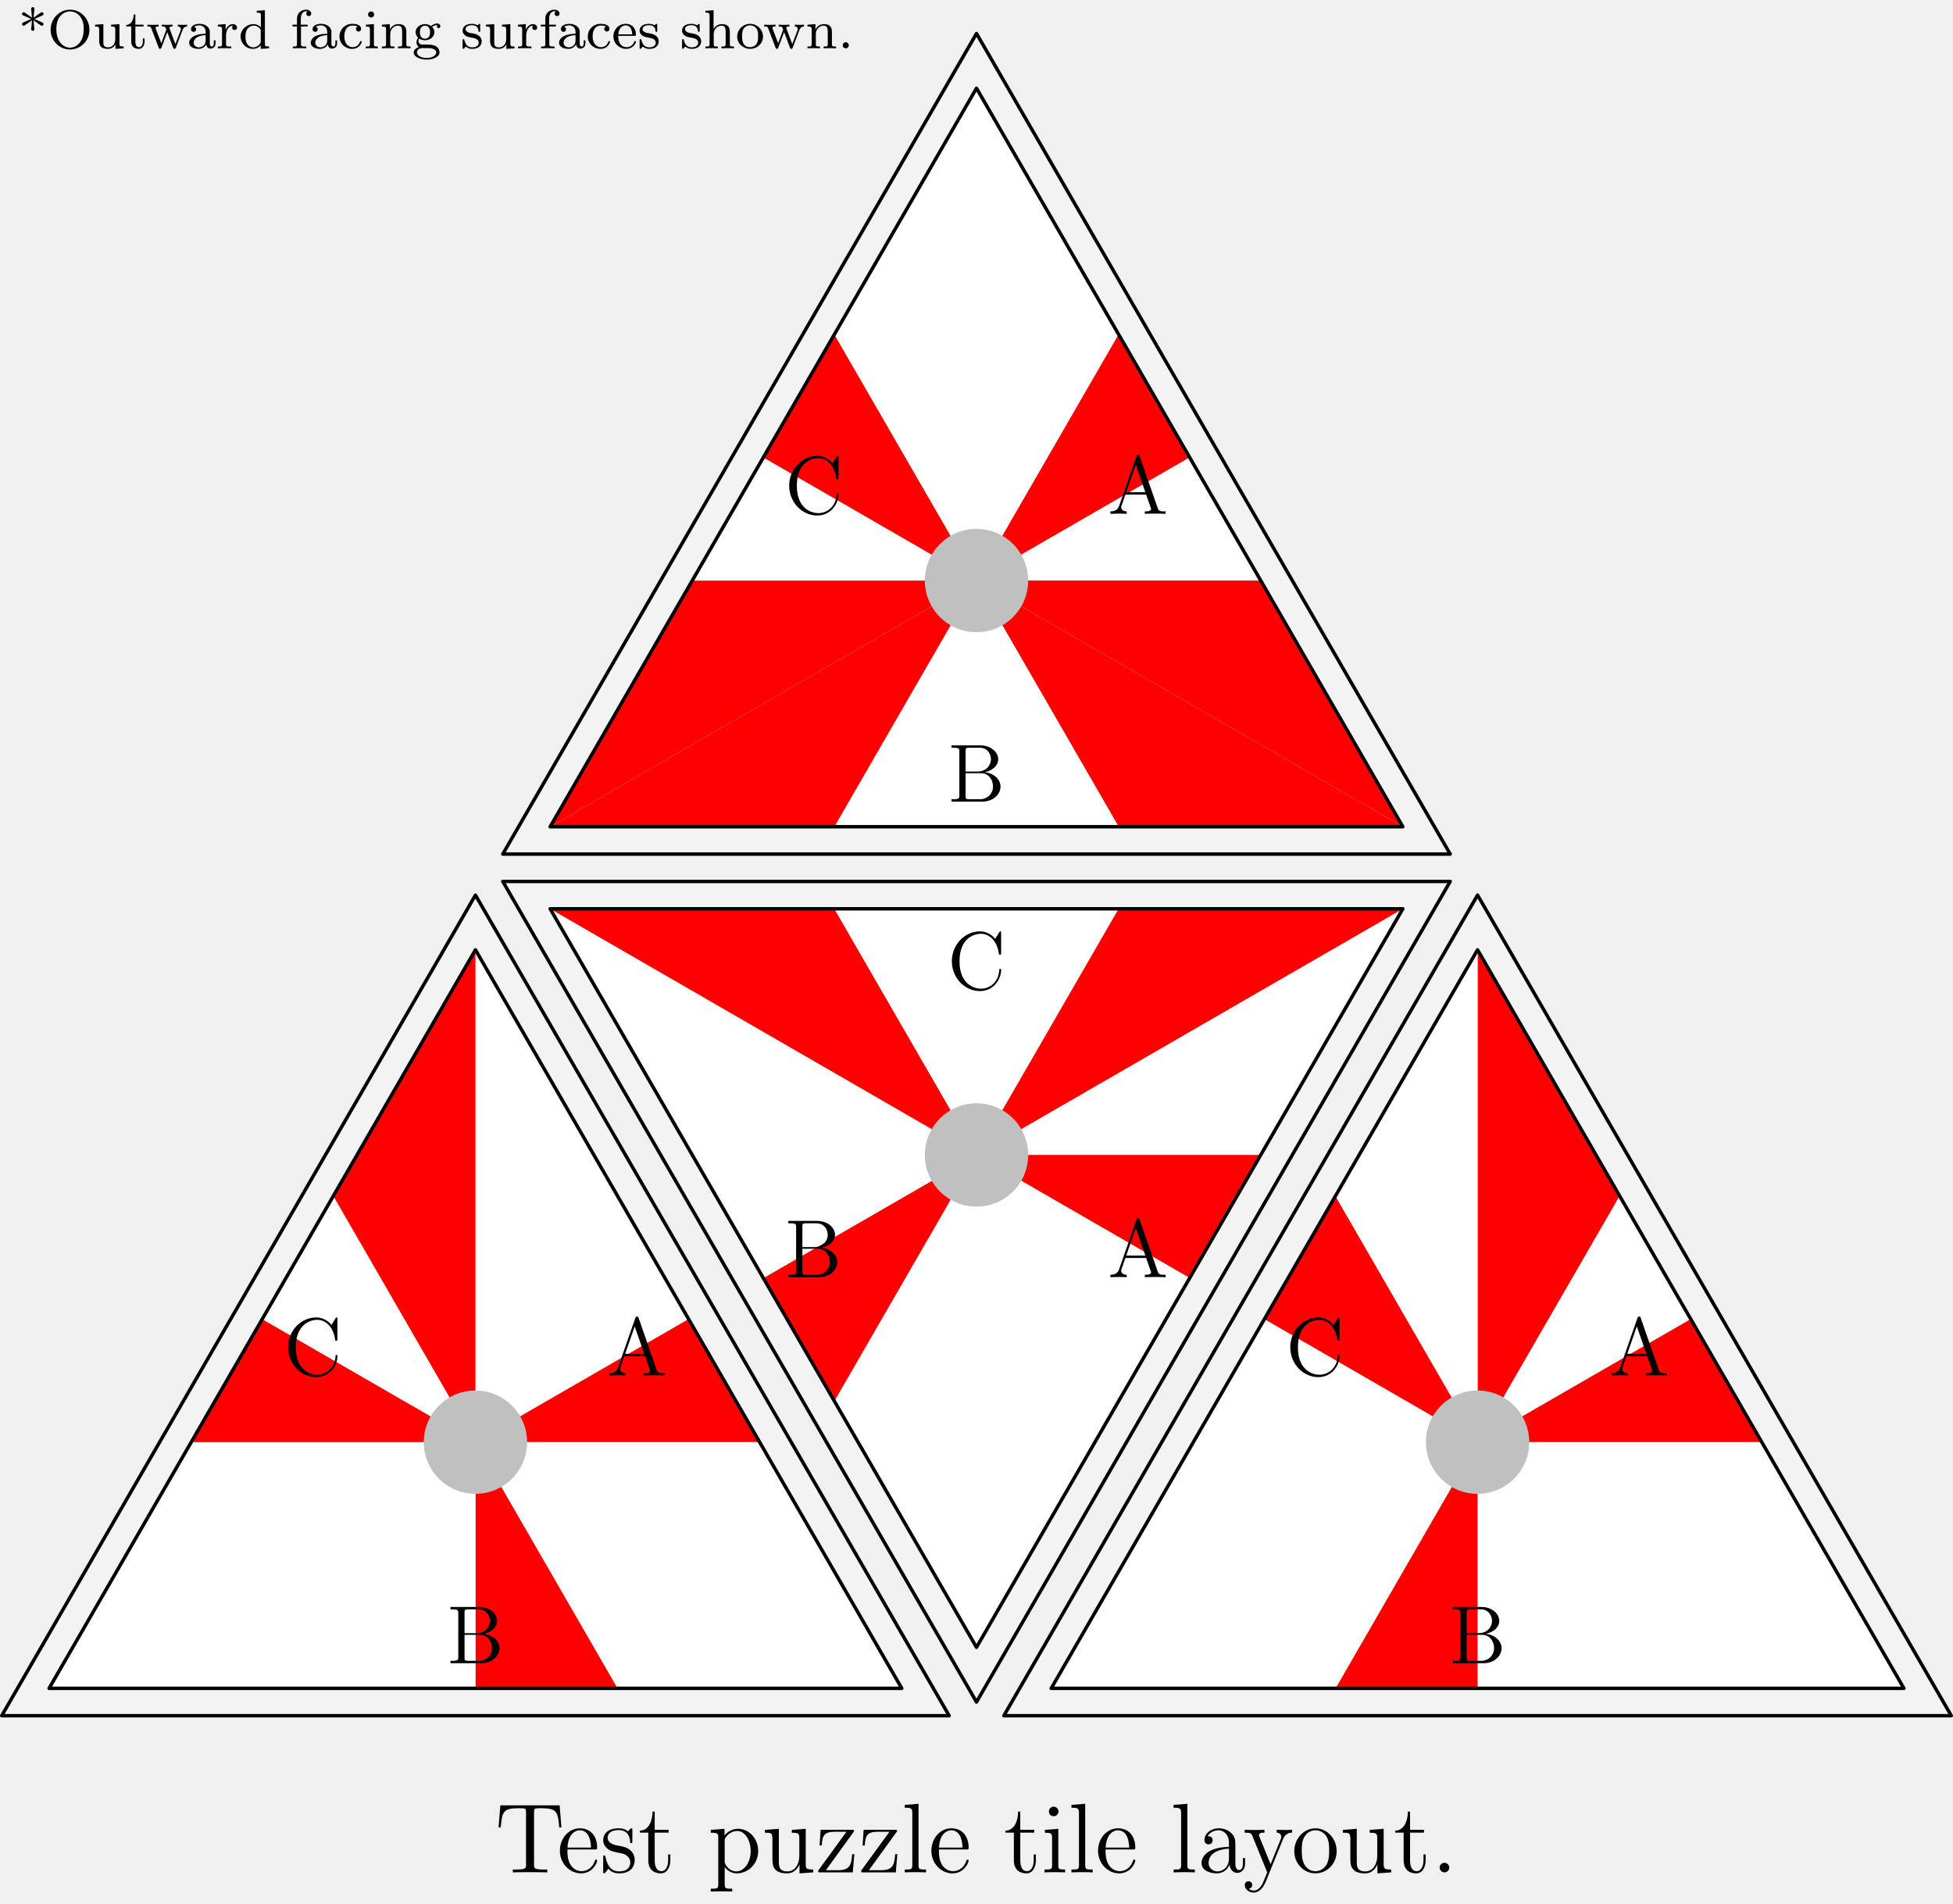
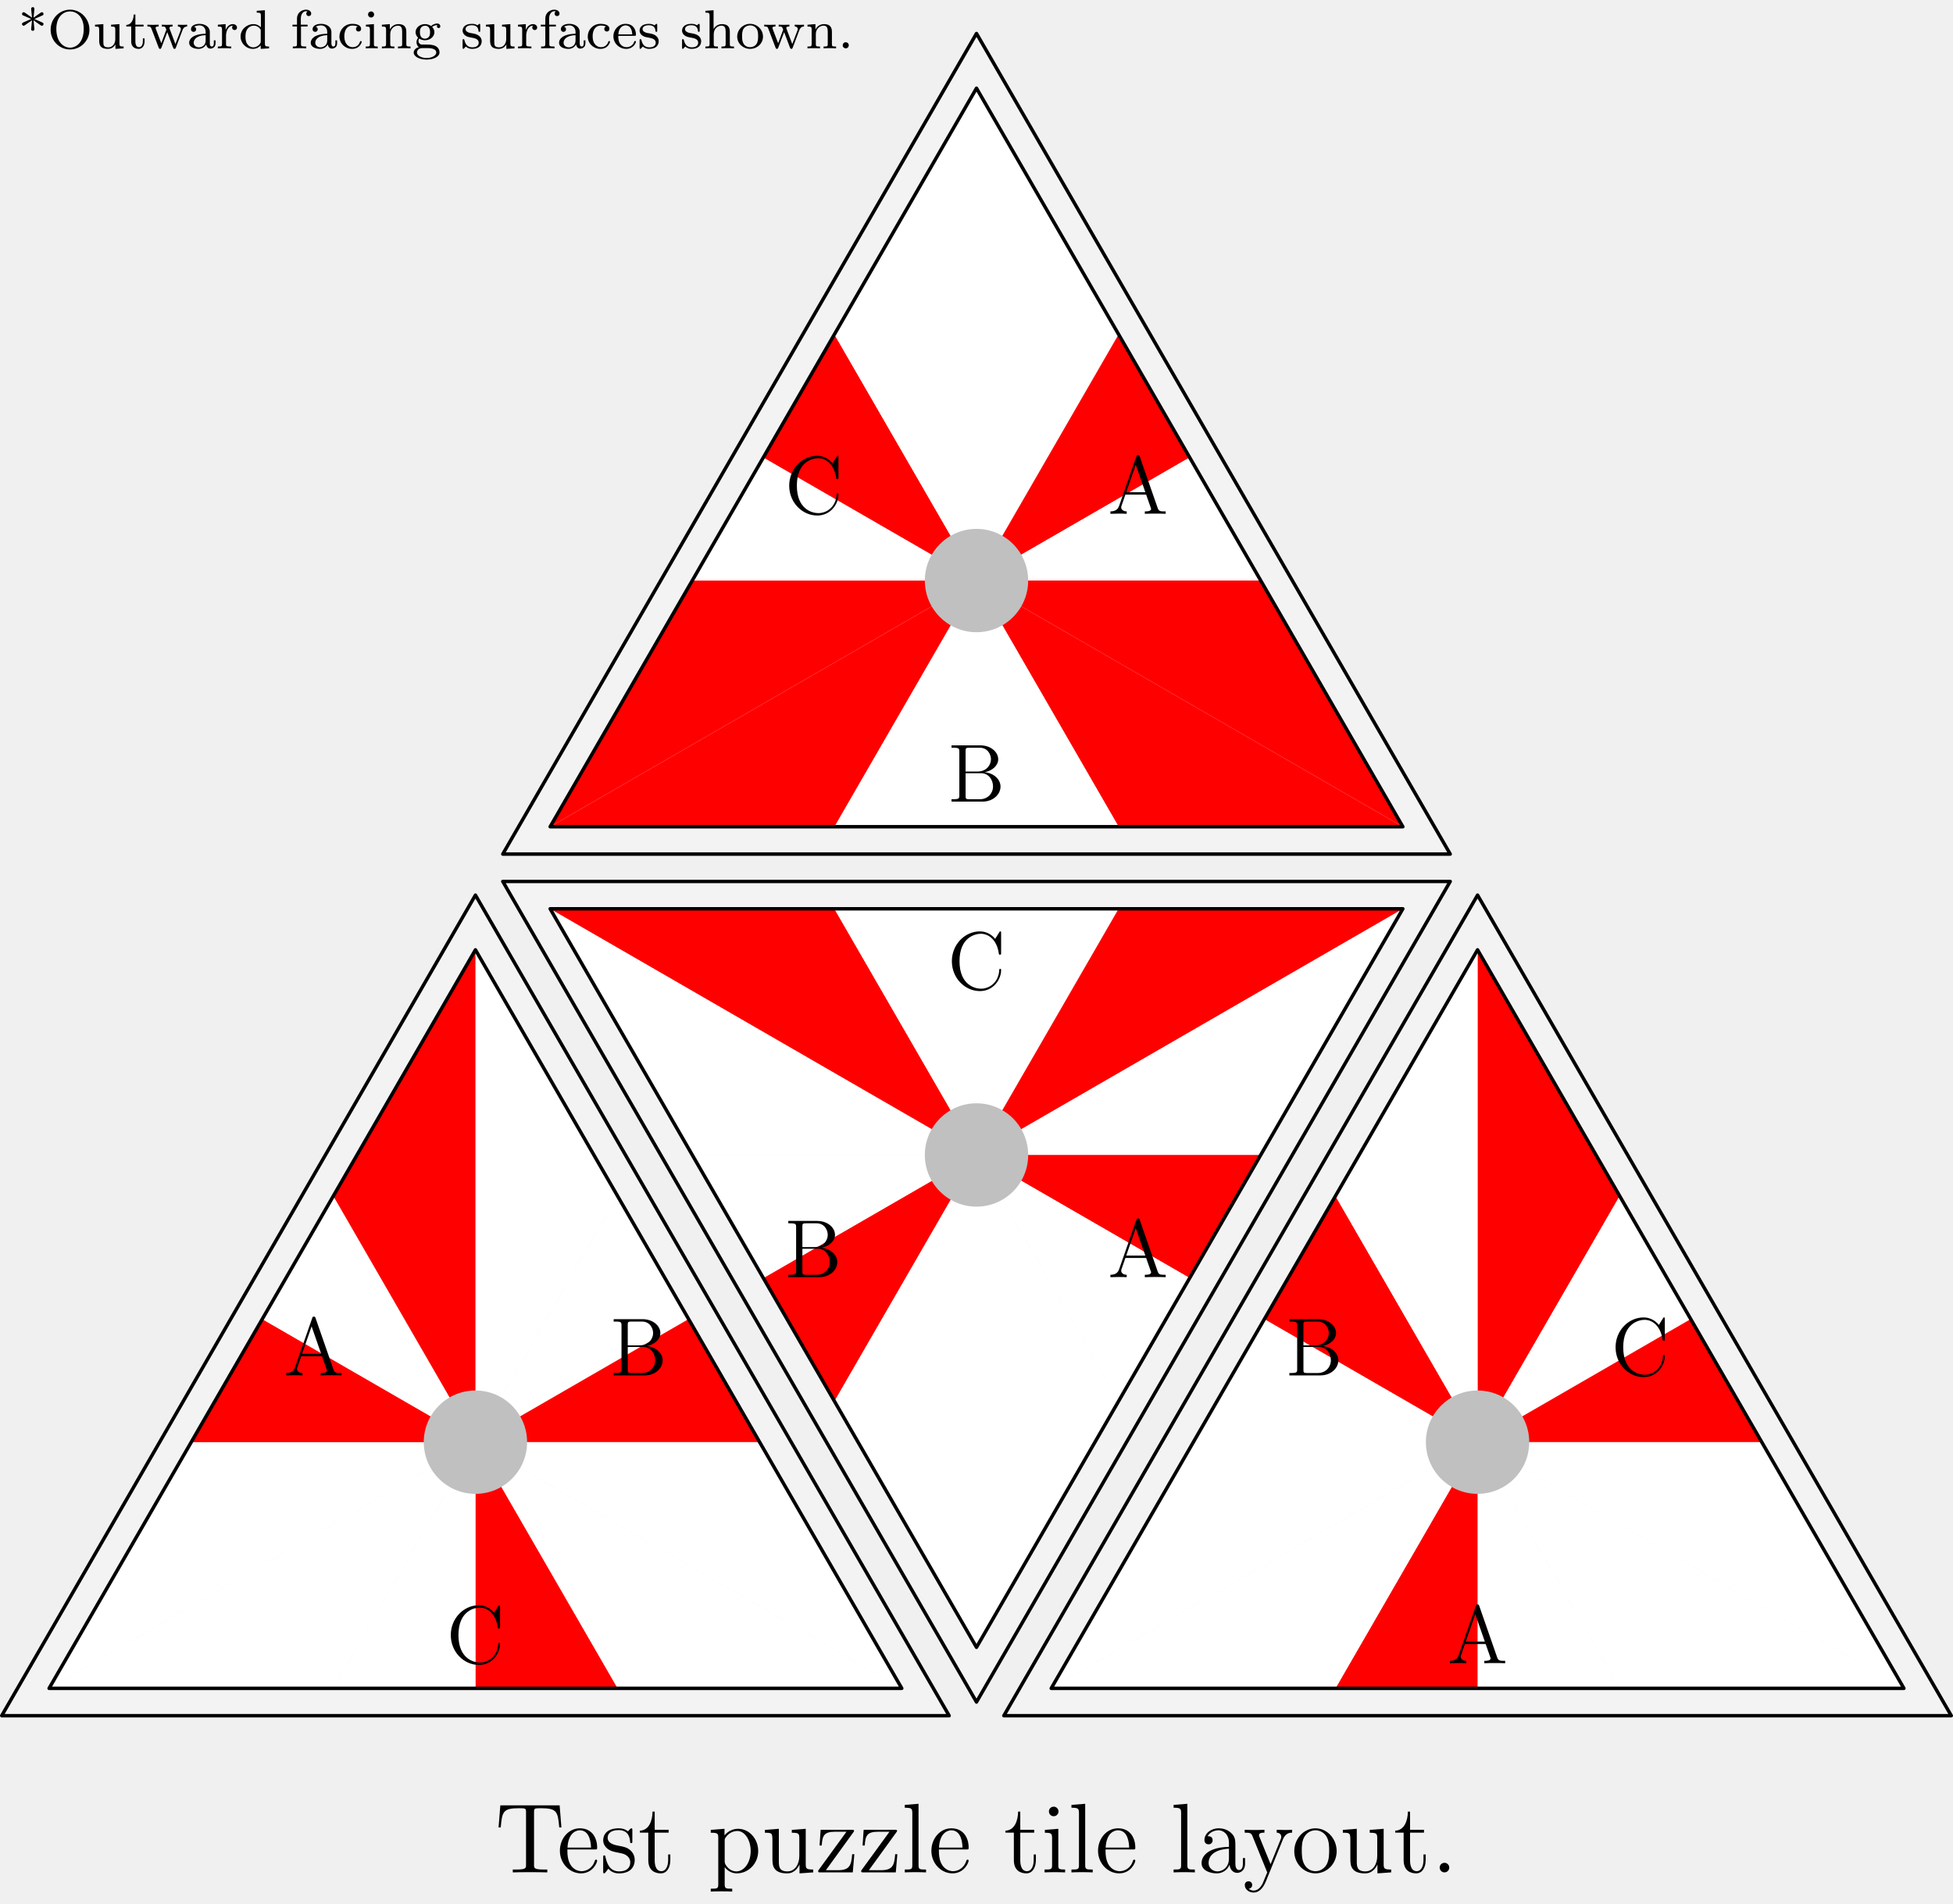
<svg xmlns="http://www.w3.org/2000/svg" xmlns:xlink="http://www.w3.org/1999/xlink" height="276.309pt" version="1.1" viewBox="56.409 53.858 283.498 276.309" width="283.498pt">
  <defs>
    <path d="M2.64 -0.703C2.64 -1.09 2.31 -1.392 1.951 -1.392C1.535 -1.392 1.248 -1.062 1.248 -0.703C1.248 -0.273 1.607 0 1.937 0C2.324 0 2.64 -0.301 2.64 -0.703Z" id="g0-46" />
    <path d="M5.552 -9.985C5.495 -10.157 5.466 -10.243 5.265 -10.243S5.036 -10.2 4.964 -9.971L1.965 -1.392C1.765 -0.803 1.363 -0.43 0.445 -0.416V0C1.32 -0.029 1.349 -0.029 1.822 -0.029C2.224 -0.029 2.912 -0.029 3.285 0V-0.416C2.683 -0.43 2.324 -0.732 2.324 -1.133C2.324 -1.219 2.324 -1.248 2.396 -1.435L3.056 -3.343H6.671L7.46 -1.09C7.532 -0.918 7.532 -0.889 7.532 -0.846C7.532 -0.416 6.8 -0.416 6.441 -0.416V0C6.771 -0.029 7.905 -0.029 8.306 -0.029S9.741 -0.029 10.071 0V-0.416C9.139 -0.416 8.88 -0.416 8.679 -1.004L5.552 -9.985ZM4.863 -8.536L6.528 -3.759H3.199L4.863 -8.536Z" id="g0-65" />
    <path d="M0.617 -9.798V-9.382H0.904C1.937 -9.382 1.98 -9.239 1.98 -8.708V-1.09C1.98 -0.56 1.937 -0.416 0.904 -0.416H0.617V0H6.011C7.862 0 9.153 -1.248 9.153 -2.625C9.153 -3.787 8.106 -4.935 6.398 -5.122C7.761 -5.38 8.751 -6.298 8.751 -7.374C8.751 -8.608 7.503 -9.798 5.624 -9.798H0.617ZM3.07 -5.236V-8.809C3.07 -9.282 3.099 -9.382 3.73 -9.382H5.538C6.972 -9.382 7.489 -8.149 7.489 -7.374C7.489 -6.427 6.743 -5.236 5.15 -5.236H3.07ZM3.73 -0.416C3.099 -0.416 3.07 -0.516 3.07 -0.99V-4.949H5.753C7.13 -4.949 7.847 -3.744 7.847 -2.64C7.847 -1.478 6.972 -0.416 5.566 -0.416H3.73Z" id="g0-66" />
    <path d="M9.354 -9.77C9.354 -10.028 9.354 -10.1 9.21 -10.1C9.124 -10.1 9.11 -10.071 9.024 -9.928L8.321 -8.794C7.675 -9.598 6.7 -10.1 5.667 -10.1C3.041 -10.1 0.775 -7.833 0.775 -4.906C0.775 -1.937 3.07 0.301 5.667 0.301C8.02 0.301 9.354 -1.75 9.354 -3.328C9.354 -3.486 9.354 -3.572 9.196 -3.572C9.052 -3.572 9.038 -3.5 9.038 -3.4C8.909 -1.119 7.245 -0.115 5.853 -0.115C4.849 -0.115 2.109 -0.717 2.109 -4.906C2.109 -9.052 4.806 -9.684 5.839 -9.684C7.345 -9.684 8.665 -8.407 8.952 -6.255C8.981 -6.083 8.981 -6.04 9.153 -6.04C9.354 -6.04 9.354 -6.083 9.354 -6.37V-9.77Z" id="g0-67" />
    <path d="M9.368 -9.727H0.76L0.502 -6.528H0.818C1.019 -8.794 1.148 -9.311 3.414 -9.311C3.673 -9.311 4.074 -9.311 4.189 -9.282C4.476 -9.239 4.49 -9.067 4.49 -8.737V-1.105C4.49 -0.617 4.49 -0.416 3.084 -0.416H2.568V0C3.027 -0.029 4.505 -0.029 5.064 -0.029S7.116 -0.029 7.575 0V-0.416H7.058C5.652 -0.416 5.652 -0.617 5.652 -1.105V-8.737C5.652 -9.095 5.681 -9.225 5.911 -9.282C6.025 -9.311 6.441 -9.311 6.714 -9.311C8.981 -9.311 9.11 -8.794 9.311 -6.528H9.626L9.368 -9.727Z" id="g0-84" />
    <path d="M5.538 -3.83C5.538 -4.605 5.538 -5.179 4.906 -5.738C4.404 -6.198 3.759 -6.398 3.127 -6.398C1.951 -6.398 1.047 -5.624 1.047 -4.691C1.047 -4.275 1.32 -4.074 1.65 -4.074C1.994 -4.074 2.238 -4.318 2.238 -4.663C2.238 -5.251 1.722 -5.251 1.506 -5.251C1.836 -5.853 2.525 -6.111 3.099 -6.111C3.759 -6.111 4.605 -5.566 4.605 -4.275V-3.701C1.722 -3.658 0.631 -2.453 0.631 -1.349C0.631 -0.215 1.951 0.143 2.826 0.143C3.773 0.143 4.419 -0.43 4.691 -1.119C4.749 -0.445 5.193 0.072 5.81 0.072C6.111 0.072 6.944 -0.129 6.944 -1.277V-2.08H6.628V-1.277C6.628 -0.459 6.284 -0.344 6.083 -0.344C5.538 -0.344 5.538 -1.105 5.538 -1.32V-3.83ZM4.605 -2.023C4.605 -0.617 3.558 -0.143 2.941 -0.143C2.238 -0.143 1.65 -0.66 1.65 -1.349C1.65 -3.242 4.089 -3.414 4.605 -3.443V-2.023Z" id="g0-97" />
    <path d="M5.495 -3.328C5.81 -3.328 5.839 -3.328 5.839 -3.601C5.839 -5.05 5.064 -6.398 3.328 -6.398C1.693 -6.398 0.43 -4.921 0.43 -3.142C0.43 -1.248 1.894 0.143 3.486 0.143C5.193 0.143 5.839 -1.406 5.839 -1.707C5.839 -1.793 5.767 -1.851 5.681 -1.851C5.566 -1.851 5.538 -1.779 5.509 -1.707C5.136 -0.502 4.175 -0.172 3.572 -0.172S1.521 -0.574 1.521 -3.056V-3.328H5.495ZM1.535 -3.601C1.65 -5.853 2.912 -6.111 3.314 -6.111C4.849 -6.111 4.935 -4.089 4.949 -3.601H1.535Z" id="g0-101" />
    <path d="M2.496 -8.837C2.496 -9.21 2.195 -9.54 1.793 -9.54C1.42 -9.54 1.105 -9.239 1.105 -8.852C1.105 -8.421 1.449 -8.149 1.793 -8.149C2.238 -8.149 2.496 -8.522 2.496 -8.837ZM0.516 -6.169V-5.753C1.435 -5.753 1.564 -5.667 1.564 -4.964V-1.062C1.564 -0.416 1.406 -0.416 0.473 -0.416V0C0.875 -0.029 1.564 -0.029 1.98 -0.029C2.138 -0.029 2.97 -0.029 3.457 0V-0.416C2.525 -0.416 2.468 -0.488 2.468 -1.047V-6.327L0.516 -6.169Z" id="g0-105" />
    <path d="M2.468 -9.956L0.473 -9.798V-9.382C1.449 -9.382 1.564 -9.282 1.564 -8.579V-1.062C1.564 -0.416 1.406 -0.416 0.473 -0.416V0C0.875 -0.029 1.578 -0.029 2.008 -0.029S3.156 -0.029 3.558 0V-0.416C2.64 -0.416 2.468 -0.416 2.468 -1.062V-9.956Z" id="g0-108" />
    <path d="M6.585 -3.07C6.585 -4.921 5.179 -6.398 3.515 -6.398C1.793 -6.398 0.43 -4.878 0.43 -3.07C0.43 -1.234 1.865 0.143 3.5 0.143C5.193 0.143 6.585 -1.262 6.585 -3.07ZM3.515 -0.172C2.984 -0.172 2.338 -0.402 1.922 -1.105C1.535 -1.75 1.521 -2.597 1.521 -3.199C1.521 -3.744 1.521 -4.619 1.965 -5.265C2.367 -5.882 2.998 -6.111 3.5 -6.111C4.06 -6.111 4.663 -5.853 5.05 -5.294C5.495 -4.634 5.495 -3.73 5.495 -3.199C5.495 -2.697 5.495 -1.808 5.122 -1.133C4.72 -0.445 4.06 -0.172 3.515 -0.172Z" id="g0-111" />
    <path d="M3.515 2.367C2.597 2.367 2.425 2.367 2.425 1.722V-0.775C2.683 -0.416 3.271 0.143 4.189 0.143C5.839 0.143 7.288 -1.248 7.288 -3.099C7.288 -4.921 5.939 -6.327 4.376 -6.327C3.113 -6.327 2.439 -5.423 2.396 -5.365V-6.327L0.402 -6.169V-5.753C1.406 -5.753 1.492 -5.652 1.492 -5.021V1.722C1.492 2.367 1.334 2.367 0.402 2.367V2.783C0.775 2.754 1.549 2.754 1.951 2.754C2.367 2.754 3.142 2.754 3.515 2.783V2.367ZM2.425 -4.576C2.425 -4.849 2.425 -4.863 2.582 -5.093C3.013 -5.738 3.716 -6.011 4.261 -6.011C5.337 -6.011 6.198 -4.706 6.198 -3.099C6.198 -1.392 5.222 -0.143 4.117 -0.143C3.673 -0.143 3.257 -0.33 2.97 -0.603C2.64 -0.933 2.425 -1.219 2.425 -1.621V-4.576Z" id="g0-112" />
    <path d="M4.706 -6.068C4.706 -6.327 4.706 -6.398 4.562 -6.398C4.447 -6.398 4.175 -6.083 4.074 -5.954C3.63 -6.312 3.185 -6.398 2.726 -6.398C0.99 -6.398 0.473 -5.452 0.473 -4.663C0.473 -4.505 0.473 -4.003 1.019 -3.5C1.478 -3.099 1.965 -2.998 2.625 -2.869C3.414 -2.711 3.601 -2.668 3.96 -2.381C4.218 -2.166 4.404 -1.851 4.404 -1.449C4.404 -0.832 4.046 -0.143 2.783 -0.143C1.836 -0.143 1.148 -0.689 0.832 -2.123C0.775 -2.381 0.775 -2.396 0.76 -2.41C0.732 -2.468 0.674 -2.468 0.631 -2.468C0.473 -2.468 0.473 -2.396 0.473 -2.138V-0.187C0.473 0.072 0.473 0.143 0.617 0.143C0.689 0.143 0.703 0.129 0.947 -0.172C1.019 -0.273 1.019 -0.301 1.234 -0.531C1.779 0.143 2.554 0.143 2.798 0.143C4.304 0.143 5.05 -0.689 5.05 -1.822C5.05 -2.597 4.576 -3.056 4.447 -3.185C3.931 -3.63 3.544 -3.716 2.597 -3.888C2.166 -3.974 1.119 -4.175 1.119 -5.036C1.119 -5.48 1.42 -6.14 2.711 -6.14C4.275 -6.14 4.361 -4.806 4.39 -4.361C4.404 -4.246 4.505 -4.246 4.548 -4.246C4.706 -4.246 4.706 -4.318 4.706 -4.576V-6.068Z" id="g0-115" />
    <path d="M2.41 -5.767H4.433V-6.183H2.41V-8.823H2.095C2.08 -7.474 1.564 -6.097 0.258 -6.054V-5.767H1.478V-1.779C1.478 -0.187 2.539 0.143 3.3 0.143C4.203 0.143 4.677 -0.746 4.677 -1.779V-2.597H4.361V-1.808C4.361 -0.775 3.945 -0.172 3.386 -0.172C2.41 -0.172 2.41 -1.506 2.41 -1.75V-5.767Z" id="g0-116" />
    <path d="M4.361 -6.169V-5.753C5.337 -5.753 5.452 -5.652 5.452 -4.949V-2.381C5.452 -1.162 4.806 -0.143 3.73 -0.143C2.554 -0.143 2.482 -0.818 2.482 -1.578V-6.327L0.459 -6.169V-5.753C1.549 -5.753 1.549 -5.71 1.549 -4.433V-2.281C1.549 -1.392 1.549 -0.875 1.98 -0.402C2.324 -0.029 2.912 0.143 3.644 0.143C3.888 0.143 4.347 0.143 4.835 -0.273C5.251 -0.603 5.48 -1.148 5.48 -1.148V0.143L7.474 0V-0.416C6.499 -0.416 6.384 -0.516 6.384 -1.219V-6.327L4.361 -6.169Z" id="g0-117" />
    <path d="M5.81 -4.792C6.198 -5.753 6.872 -5.767 7.144 -5.767V-6.183C6.728 -6.155 6.528 -6.155 6.068 -6.155C5.738 -6.155 5.71 -6.155 4.906 -6.183V-5.767C5.437 -5.738 5.566 -5.409 5.566 -5.15C5.566 -5.021 5.538 -4.949 5.48 -4.806L4.017 -1.191L2.425 -5.093C2.338 -5.294 2.338 -5.38 2.338 -5.394C2.338 -5.767 2.841 -5.767 3.127 -5.767V-6.183C2.754 -6.155 2.052 -6.155 1.65 -6.155C1.105 -6.155 1.076 -6.155 0.258 -6.183V-5.767C1.09 -5.767 1.205 -5.695 1.392 -5.251L3.529 0C2.898 1.521 2.898 1.549 2.841 1.664C2.597 2.095 2.209 2.64 1.564 2.64C1.119 2.64 0.846 2.381 0.846 2.381S1.349 2.324 1.349 1.822C1.349 1.478 1.076 1.291 0.818 1.291C0.574 1.291 0.273 1.435 0.273 1.851C0.273 2.396 0.803 2.927 1.564 2.927C2.367 2.927 2.955 2.224 3.328 1.32L5.81 -4.792Z" id="g0-121" />
    <path d="M5.466 -5.782C5.595 -5.939 5.595 -5.968 5.595 -6.025C5.595 -6.183 5.495 -6.183 5.251 -6.183H0.746L0.588 -3.902H0.904C0.99 -5.365 1.262 -5.896 2.826 -5.896H4.49L0.387 -0.258C0.387 0 0.416 0 0.732 0H5.409L5.638 -2.64H5.322C5.193 -1.004 4.949 -0.316 3.242 -0.316H1.506L5.466 -5.782Z" id="g0-122" />
    <use id="g2-65" transform="scale(0.833334)" xlink:href="#g0-65" />
    <use id="g2-66" transform="scale(0.833334)" xlink:href="#g0-66" />
    <use id="g2-67" transform="scale(0.833334)" xlink:href="#g0-67" />
    <path d="M2.224 -4.065L3.252 -3.347C3.355 -3.276 3.403 -3.276 3.435 -3.276C3.579 -3.276 3.674 -3.403 3.674 -3.523C3.674 -3.674 3.571 -3.722 3.491 -3.754L2.343 -4.256L3.491 -4.766C3.571 -4.798 3.674 -4.846 3.674 -4.997C3.674 -5.117 3.579 -5.244 3.435 -5.244C3.379 -5.244 3.355 -5.236 3.26 -5.173L2.224 -4.455L2.343 -5.659C2.359 -5.794 2.335 -5.978 2.112 -5.978C1.969 -5.978 1.857 -5.858 1.881 -5.746V-5.667L2.001 -4.455L0.972 -5.173C0.869 -5.244 0.821 -5.244 0.789 -5.244C0.646 -5.244 0.55 -5.117 0.55 -4.997C0.55 -4.846 0.654 -4.798 0.733 -4.766L1.881 -4.264L0.733 -3.754C0.654 -3.722 0.55 -3.674 0.55 -3.523C0.55 -3.475 0.566 -3.276 0.845 -3.276L2.001 -4.065L1.881 -2.821V-2.782C1.849 -2.726 1.921 -2.542 2.112 -2.542C2.327 -2.542 2.359 -2.718 2.343 -2.853L2.224 -4.065Z" id="g1-42" />
    <path d="M1.618 -0.438C1.618 -0.709 1.403 -0.885 1.18 -0.885C0.909 -0.885 0.733 -0.669 0.733 -0.446C0.733 -0.175 0.948 0 1.172 0C1.443 0 1.618 -0.215 1.618 -0.438Z" id="g1-46" />
    <path d="M6.105 -2.702C6.105 -4.304 4.838 -5.611 3.292 -5.611C1.722 -5.611 0.47 -4.296 0.47 -2.702C0.47 -1.076 1.769 0.167 3.284 0.167C4.83 0.167 6.105 -1.092 6.105 -2.702ZM3.292 -0.096C2.423 -0.096 1.299 -0.821 1.299 -2.821C1.299 -4.726 2.463 -5.364 3.284 -5.364C4.144 -5.364 5.276 -4.694 5.276 -2.821C5.276 -0.797 4.129 -0.096 3.292 -0.096Z" id="g1-79" />
    <path d="M3.347 -2.375C3.347 -3.156 2.59 -3.555 1.865 -3.555C1.203 -3.555 0.614 -3.3 0.614 -2.774C0.614 -2.534 0.781 -2.391 0.988 -2.391C1.211 -2.391 1.363 -2.55 1.363 -2.766C1.363 -2.957 1.243 -3.092 1.068 -3.132C1.363 -3.332 1.793 -3.332 1.849 -3.332C2.295 -3.332 2.742 -3.021 2.742 -2.367V-2.12C2.279 -2.096 1.745 -2.072 1.188 -1.841C0.486 -1.538 0.351 -1.076 0.351 -0.813C0.351 -0.128 1.156 0.08 1.706 0.08C2.287 0.08 2.646 -0.247 2.821 -0.566C2.861 -0.263 3.068 0.04 3.419 0.04C3.499 0.04 4.176 0.008 4.176 -0.717V-1.156H3.929V-0.717C3.929 -0.391 3.81 -0.263 3.642 -0.263C3.347 -0.263 3.347 -0.63 3.347 -0.717V-2.375ZM2.742 -1.124C2.742 -0.351 2.088 -0.143 1.769 -0.143C1.355 -0.143 1.004 -0.422 1.004 -0.805C1.004 -1.331 1.498 -1.873 2.742 -1.913V-1.124Z" id="g1-97" />
    <path d="M2.933 -3.164C2.71 -3.092 2.678 -2.909 2.678 -2.813C2.678 -2.598 2.829 -2.439 3.053 -2.439C3.26 -2.439 3.427 -2.582 3.427 -2.821C3.427 -3.316 2.885 -3.555 2.136 -3.555C1.028 -3.555 0.279 -2.67 0.279 -1.722C0.279 -0.709 1.108 0.08 2.112 0.08C3.236 0.08 3.515 -0.861 3.515 -0.956S3.411 -1.052 3.387 -1.052C3.332 -1.052 3.292 -1.044 3.268 -0.964C3.212 -0.797 2.989 -0.167 2.192 -0.167C1.698 -0.167 0.988 -0.55 0.988 -1.73C0.988 -2.877 1.578 -3.308 2.16 -3.308C2.232 -3.308 2.654 -3.308 2.933 -3.164Z" id="g1-99" />
    <path d="M2.622 -5.444V-5.181C3.164 -5.181 3.228 -5.125 3.228 -4.734V-3.053C2.949 -3.355 2.574 -3.515 2.16 -3.515C1.164 -3.515 0.279 -2.742 0.279 -1.714C0.279 -0.733 1.076 0.08 2.08 0.08C2.55 0.08 2.941 -0.143 3.204 -0.422V0.08L4.415 0V-0.263C3.873 -0.263 3.81 -0.319 3.81 -0.709V-5.531L2.622 -5.444ZM3.204 -0.988C3.204 -0.845 3.204 -0.813 3.084 -0.654C2.861 -0.335 2.495 -0.143 2.12 -0.143C1.753 -0.143 1.435 -0.335 1.243 -0.63C1.028 -0.94 0.988 -1.331 0.988 -1.706C0.988 -2.168 1.06 -2.495 1.243 -2.774C1.435 -3.068 1.793 -3.292 2.2 -3.292C2.582 -3.292 2.965 -3.1 3.204 -2.686V-0.988Z" id="g1-100" />
    <path d="M3.292 -1.817C3.467 -1.817 3.515 -1.817 3.515 -2.001C3.515 -2.71 3.124 -3.555 2.001 -3.555C1.012 -3.555 0.239 -2.734 0.239 -1.745C0.239 -0.717 1.1 0.08 2.104 0.08C3.116 0.08 3.515 -0.773 3.515 -0.956C3.515 -0.988 3.491 -1.068 3.387 -1.068C3.3 -1.068 3.284 -1.012 3.268 -0.964C2.981 -0.191 2.295 -0.167 2.152 -0.167C1.793 -0.167 1.427 -0.335 1.188 -0.701S0.948 -1.578 0.948 -1.817H3.292ZM0.956 -2.024C1.028 -3.14 1.706 -3.332 2.001 -3.332C2.933 -3.332 2.965 -2.208 2.973 -2.024H0.956Z" id="g1-101" />
    <path d="M1.522 -3.172H2.479V-3.435H1.498V-4.336C1.498 -5.029 1.889 -5.388 2.24 -5.388C2.367 -5.388 2.439 -5.356 2.471 -5.348C2.327 -5.276 2.287 -5.141 2.287 -5.037C2.287 -4.83 2.439 -4.678 2.646 -4.678C2.861 -4.678 3.005 -4.83 3.005 -5.037C3.005 -5.38 2.67 -5.611 2.248 -5.611C1.65 -5.611 0.94 -5.181 0.94 -4.328V-3.435H0.287V-3.172H0.94V-0.622C0.94 -0.263 0.845 -0.263 0.335 -0.263V0C0.646 -0.024 1.084 -0.024 1.275 -0.024C1.745 -0.024 1.761 -0.024 2.279 0V-0.263H2.12C1.538 -0.263 1.522 -0.351 1.522 -0.638V-3.172Z" id="g1-102" />
    <path d="M1.379 -0.55C1.132 -0.574 0.933 -0.789 0.933 -1.076C0.933 -1.267 0.98 -1.339 1.036 -1.411C1.371 -1.211 1.682 -1.172 1.873 -1.172C2.662 -1.172 3.244 -1.722 3.244 -2.343C3.244 -2.646 3.108 -2.901 2.917 -3.108C3.029 -3.204 3.292 -3.371 3.682 -3.379C3.65 -3.355 3.61 -3.316 3.61 -3.188C3.61 -3.045 3.714 -2.941 3.858 -2.941C3.969 -2.941 4.105 -3.013 4.105 -3.196C4.105 -3.332 4.001 -3.602 3.65 -3.602C3.515 -3.602 3.132 -3.571 2.766 -3.236C2.566 -3.379 2.256 -3.515 1.881 -3.515C1.092 -3.515 0.51 -2.965 0.51 -2.343C0.51 -1.969 0.717 -1.69 0.885 -1.53C0.709 -1.331 0.646 -1.076 0.646 -0.885C0.646 -0.558 0.805 -0.311 0.98 -0.175C0.566 -0.064 0.239 0.247 0.239 0.614C0.239 1.188 1.06 1.634 2.112 1.634C3.108 1.634 3.985 1.227 3.985 0.598C3.985 0.167 3.73 -0.167 3.467 -0.303C2.997 -0.55 2.606 -0.55 1.825 -0.55H1.379ZM1.881 -1.403C1.14 -1.403 1.14 -2.168 1.14 -2.343C1.14 -2.638 1.18 -2.845 1.299 -3.005C1.435 -3.188 1.658 -3.284 1.873 -3.284C2.614 -3.284 2.614 -2.519 2.614 -2.343C2.614 -2.048 2.574 -1.841 2.455 -1.682C2.279 -1.459 2.024 -1.403 1.881 -1.403ZM2.256 -0.032C2.471 -0.032 3.515 -0.032 3.515 0.606C3.515 1.036 2.901 1.403 2.112 1.403C1.315 1.403 0.709 1.036 0.709 0.606C0.709 0.438 0.837 -0.032 1.49 -0.032H2.256Z" id="g1-103" />
    <path d="M3.873 -2.415C3.873 -3.084 3.571 -3.515 2.734 -3.515C2.032 -3.515 1.666 -3.068 1.522 -2.813H1.514V-5.531L0.327 -5.444V-5.181C0.869 -5.181 0.933 -5.125 0.933 -4.734V-0.622C0.933 -0.263 0.837 -0.263 0.327 -0.263V0C0.669 -0.024 1.02 -0.024 1.235 -0.024C1.466 -0.024 1.801 -0.024 2.144 0V-0.263C1.634 -0.263 1.538 -0.263 1.538 -0.622V-2.064C1.538 -2.901 2.176 -3.292 2.662 -3.292S3.268 -2.949 3.268 -2.447V-0.622C3.268 -0.263 3.172 -0.263 2.662 -0.263V0C3.005 -0.024 3.355 -0.024 3.571 -0.024C3.802 -0.024 4.136 -0.024 4.479 0V-0.263C3.969 -0.263 3.873 -0.263 3.873 -0.622V-2.415Z" id="g1-104" />
    <path d="M1.554 -4.91C1.554 -5.141 1.371 -5.356 1.108 -5.356C0.877 -5.356 0.669 -5.173 0.669 -4.918C0.669 -4.639 0.901 -4.471 1.108 -4.471C1.387 -4.471 1.554 -4.702 1.554 -4.91ZM0.359 -3.427V-3.164C0.869 -3.164 0.94 -3.116 0.94 -2.726V-0.622C0.94 -0.263 0.845 -0.263 0.335 -0.263V0C0.646 -0.024 1.092 -0.024 1.211 -0.024C1.315 -0.024 1.793 -0.024 2.072 0V-0.263C1.554 -0.263 1.522 -0.303 1.522 -0.614V-3.515L0.359 -3.427Z" id="g1-105" />
    <path d="M3.873 -2.415C3.873 -3.084 3.571 -3.515 2.734 -3.515C1.945 -3.515 1.586 -2.941 1.49 -2.75H1.482V-3.515L0.327 -3.427V-3.164C0.869 -3.164 0.933 -3.108 0.933 -2.718V-0.622C0.933 -0.263 0.837 -0.263 0.327 -0.263V0C0.669 -0.024 1.02 -0.024 1.235 -0.024C1.466 -0.024 1.801 -0.024 2.144 0V-0.263C1.634 -0.263 1.538 -0.263 1.538 -0.622V-2.064C1.538 -2.901 2.176 -3.292 2.662 -3.292S3.268 -2.949 3.268 -2.447V-0.622C3.268 -0.263 3.172 -0.263 2.662 -0.263V0C3.005 -0.024 3.355 -0.024 3.571 -0.024C3.802 -0.024 4.136 -0.024 4.479 0V-0.263C3.969 -0.263 3.873 -0.263 3.873 -0.622V-2.415Z" id="g1-110" />
    <path d="M3.985 -1.698C3.985 -2.694 3.164 -3.555 2.112 -3.555S0.239 -2.694 0.239 -1.698S1.092 0.08 2.112 0.08C3.14 0.08 3.985 -0.701 3.985 -1.698ZM2.112 -0.167C1.682 -0.167 1.347 -0.375 1.172 -0.654C0.972 -0.98 0.948 -1.371 0.948 -1.769C0.948 -2.072 0.948 -2.55 1.196 -2.893C1.403 -3.172 1.737 -3.332 2.112 -3.332C2.527 -3.332 2.869 -3.132 3.053 -2.853C3.268 -2.519 3.276 -2.088 3.276 -1.769C3.276 -1.403 3.26 -0.964 3.037 -0.63C2.821 -0.311 2.463 -0.167 2.112 -0.167Z" id="g1-111" />
    <path d="M1.466 -1.817C1.466 -2.415 1.714 -3.276 2.479 -3.292C2.431 -3.26 2.351 -3.196 2.351 -3.013C2.351 -2.766 2.542 -2.654 2.702 -2.654C2.893 -2.654 3.061 -2.782 3.061 -3.013C3.061 -3.292 2.805 -3.515 2.455 -3.515C1.937 -3.515 1.586 -3.124 1.419 -2.678H1.411V-3.515L0.279 -3.427V-3.164C0.821 -3.164 0.885 -3.108 0.885 -2.718V-0.622C0.885 -0.263 0.789 -0.263 0.279 -0.263V0C0.59 -0.024 1.028 -0.024 1.219 -0.024C1.69 -0.024 1.706 -0.024 2.224 0V-0.263H2.064C1.482 -0.263 1.466 -0.351 1.466 -0.638V-1.817Z" id="g1-114" />
    <path d="M2.837 -3.347C2.837 -3.475 2.837 -3.555 2.734 -3.555C2.694 -3.555 2.67 -3.555 2.542 -3.427C2.527 -3.419 2.455 -3.347 2.431 -3.347C2.423 -3.347 2.407 -3.347 2.359 -3.379C2.232 -3.467 2.001 -3.555 1.642 -3.555C0.526 -3.555 0.279 -2.949 0.279 -2.566C0.279 -2.168 0.574 -1.937 0.598 -1.913C0.917 -1.674 1.1 -1.642 1.634 -1.546C2.008 -1.474 2.622 -1.363 2.622 -0.821C2.622 -0.51 2.415 -0.143 1.682 -0.143C0.877 -0.143 0.646 -0.765 0.542 -1.188C0.51 -1.291 0.502 -1.331 0.406 -1.331C0.279 -1.331 0.279 -1.267 0.279 -1.116V-0.128C0.279 0 0.279 0.08 0.383 0.08C0.43 0.08 0.438 0.072 0.582 -0.08C0.622 -0.12 0.709 -0.223 0.749 -0.263C1.108 0.064 1.482 0.08 1.69 0.08C2.702 0.08 3.053 -0.502 3.053 -1.028C3.053 -1.411 2.821 -1.969 1.873 -2.144C1.809 -2.16 1.363 -2.24 1.331 -2.24C1.084 -2.295 0.709 -2.463 0.709 -2.782C0.709 -3.021 0.885 -3.355 1.642 -3.355C2.534 -3.355 2.574 -2.702 2.59 -2.479C2.598 -2.415 2.654 -2.391 2.71 -2.391C2.837 -2.391 2.837 -2.447 2.837 -2.598V-3.347Z" id="g1-115" />
    <path d="M1.482 -3.172H2.67V-3.435H1.482V-4.902H1.235C1.227 -4.176 0.901 -3.419 0.159 -3.395V-3.172H0.877V-0.996C0.877 -0.064 1.594 0.08 1.961 0.08C2.495 0.08 2.813 -0.399 2.813 -0.996V-1.443H2.566V-1.012C2.566 -0.462 2.319 -0.167 2.016 -0.167C1.482 -0.167 1.482 -0.853 1.482 -0.98V-3.172Z" id="g1-116" />
    <path d="M2.662 -3.427V-3.164C3.204 -3.164 3.268 -3.108 3.268 -2.718V-1.331C3.268 -0.646 2.853 -0.143 2.256 -0.143C1.57 -0.143 1.538 -0.486 1.538 -0.885V-3.515L0.327 -3.427V-3.164C0.933 -3.164 0.933 -3.14 0.933 -2.431V-1.235C0.933 -0.662 0.933 0.08 2.208 0.08C2.957 0.08 3.244 -0.494 3.284 -0.566H3.292V0.08L4.479 0V-0.263C3.937 -0.263 3.873 -0.319 3.873 -0.709V-3.515L2.662 -3.427Z" id="g1-117" />
    <path d="M5.26 -2.63C5.332 -2.813 5.468 -3.164 5.938 -3.172V-3.435C5.675 -3.411 5.659 -3.411 5.316 -3.411C5.061 -3.411 4.846 -3.411 4.591 -3.435V-3.172C4.941 -3.156 5.029 -2.949 5.029 -2.805C5.029 -2.71 5.005 -2.662 4.989 -2.606L4.232 -0.622L3.411 -2.798C3.371 -2.901 3.371 -2.925 3.371 -2.957C3.371 -3.164 3.626 -3.172 3.818 -3.172V-3.435C3.507 -3.411 3.084 -3.411 3.005 -3.411C2.829 -3.411 2.503 -3.411 2.264 -3.435V-3.172C2.75 -3.172 2.766 -3.132 2.917 -2.71L2.184 -0.741L1.395 -2.805C1.387 -2.837 1.355 -2.925 1.355 -2.957C1.355 -3.172 1.658 -3.172 1.801 -3.172V-3.435C1.459 -3.411 1.1 -3.411 0.948 -3.411C0.805 -3.411 0.399 -3.411 0.167 -3.435V-3.172C0.566 -3.172 0.646 -3.14 0.733 -2.917L1.801 -0.112C1.849 0.008 1.873 0.08 2.001 0.08C2.136 0.08 2.168 -0.008 2.208 -0.112L3.053 -2.351L3.897 -0.112C3.937 -0.008 3.969 0.08 4.105 0.08C4.232 0.08 4.264 0 4.296 -0.088L5.26 -2.63Z" id="g1-119" />
  </defs>
  <g id="page1">
    <g transform="matrix(0.996264 0 0 0.996264 198.158 221.494)">
      <path d="M 69.022 -39.85L -69.022 -39.85L 0 79.7L 69.022 -39.85Z" fill="#f3f3f3" />
    </g>
    <g transform="matrix(0.996264 0 0 0.996264 198.158 221.494)">
      <path d="M 69.022 -39.85L -69.022 -39.85L 0 79.7L 69.022 -39.85Z" fill="none" stroke="#000000" stroke-linecap="round" stroke-linejoin="round" stroke-miterlimit="10.037" stroke-width="0.502" />
    </g>
    <g transform="matrix(0.996264 0 0 0.996264 198.158 221.494)">
      <path d="M 69.022 -43.835L 4.88022e-15 -163.385L -69.022 -43.835L 69.022 -43.835Z" fill="#f3f3f3" />
    </g>
    <g transform="matrix(0.996264 0 0 0.996264 198.158 221.494)">
      <path d="M 69.022 -43.835L 4.88022e-15 -163.385L -69.022 -43.835L 69.022 -43.835Z" fill="none" stroke="#000000" stroke-linecap="round" stroke-linejoin="round" stroke-miterlimit="10.037" stroke-width="0.502" />
    </g>
    <g transform="matrix(0.996264 0 0 0.996264 198.158 221.494)">
      <path d="M 142.029 81.692L 73.007 -37.858L 3.985 81.692L 142.029 81.692Z" fill="#f3f3f3" />
    </g>
    <g transform="matrix(0.996264 0 0 0.996264 198.158 221.494)">
      <path d="M 142.029 81.692L 73.007 -37.858L 3.985 81.692L 142.029 81.692Z" fill="none" stroke="#000000" stroke-linecap="round" stroke-linejoin="round" stroke-miterlimit="10.037" stroke-width="0.502" />
    </g>
    <g transform="matrix(0.996264 0 0 0.996264 198.158 221.494)">
      <path d="M -3.985 81.692L -73.007 -37.858L -142.029 81.692L -3.985 81.692Z" fill="#f3f3f3" />
    </g>
    <g transform="matrix(0.996264 0 0 0.996264 198.158 221.494)">
      <path d="M -3.985 81.692L -73.007 -37.858L -142.029 81.692L -3.985 81.692Z" fill="none" stroke="#000000" stroke-linecap="round" stroke-linejoin="round" stroke-miterlimit="10.037" stroke-width="0.502" />
    </g>
    <g transform="matrix(0.996264 0 0 0.996264 198.158 221.494)">
      <path d="M 0 0L 62.12 -35.865L 41.413 -2.21212e-15L 0 0Z" fill="#ffffff" />
    </g>
    <g transform="matrix(0.996264 0 0 0.996264 198.158 221.494)">
      <path d="M 0 0L 41.413 -2.21212e-15L 31.06 17.933L 0 0Z" fill="#ff0000" />
    </g>
    <g transform="matrix(0.996264 0 0 0.996264 198.158 221.494)">
      <path d="M 0 0L 31.06 17.933L 20.707 35.865L 0 0Z" fill="#ffffff" />
    </g>
    <g transform="matrix(0.996264 0 0 0.996264 198.158 221.494)">
      <path d="M 0 0L 20.707 35.865L 8.84848e-15 71.73L 0 0Z" fill="#ffffff" />
    </g>
    <g transform="matrix(0.996264 0 0 0.996264 198.158 221.494)">
      <path d="M 0 0L 8.84848e-15 71.73L -20.707 35.865L 0 0Z" fill="#ffffff" />
    </g>
    <g transform="matrix(0.996264 0 0 0.996264 198.158 221.494)">
      <path d="M 0 0L -20.707 35.865L -31.06 17.933L 0 0Z" fill="#ff0000" />
    </g>
    <g transform="matrix(0.996264 0 0 0.996264 198.158 221.494)">
      <path d="M 0 0L -31.06 17.933L -41.413 -1.32727e-14L 0 0Z" fill="#ffffff" />
    </g>
    <g transform="matrix(0.996264 0 0 0.996264 198.158 221.494)">
      <path d="M 0 0L -41.413 -1.32727e-14L -62.12 -35.865L 0 0Z" fill="#ffffff" />
    </g>
    <g transform="matrix(0.996264 0 0 0.996264 198.158 221.494)">
      <path d="M 0 0L -62.12 -35.865L -20.707 -35.865L 0 0Z" fill="#ff0000" />
    </g>
    <g transform="matrix(0.996264 0 0 0.996264 198.158 221.494)">
      <path d="M 0 0L -20.707 -35.865L -6.63636e-15 -35.865L 0 0Z" fill="#ffffff" />
    </g>
    <g transform="matrix(0.996264 0 0 0.996264 198.158 221.494)">
      <path d="M 0 0L -6.63636e-15 -35.865L 20.707 -35.865L 0 0Z" fill="#ffffff" />
    </g>
    <g transform="matrix(0.996264 0 0 0.996264 198.158 221.494)">
      <path d="M 0 0L 20.707 -35.865L 62.12 -35.865L 0 0Z" fill="#ff0000" />
    </g>
    <g transform="matrix(0.996264 0 0 0.996264 198.158 221.494)">
      <path d="M 8.84848e-15 71.73L 62.12 -35.865L -62.12 -35.865L 8.84848e-15 71.73Z" fill="none" stroke="#000000" stroke-linecap="round" stroke-linejoin="round" stroke-miterlimit="10.037" stroke-width="0.502" />
    </g>
    <use x="217.225" xlink:href="#g2-65" y="239.232" />
    <use x="170.324" xlink:href="#g2-66" y="239.232" />
    <use x="193.935" xlink:href="#g2-67" y="197.458" />
    <g transform="matrix(0.996264 0 0 0.996264 198.158 221.494)">
      <circle cx="0" cy="-0" r="7.528" fill="#c0c0c0" />
    </g>
    <g transform="matrix(0.996264 0 0 0.996264 198.158 221.494)">
      <path d="M 0 -83.685L 4.3922e-15 -155.415L 20.707 -119.55L 0 -83.685Z" fill="#ffffff" />
    </g>
    <g transform="matrix(0.996264 0 0 0.996264 198.158 221.494)">
      <path d="M 0 -83.685L 20.707 -119.55L 31.06 -101.618L 0 -83.685Z" fill="#ff0000" />
    </g>
    <g transform="matrix(0.996264 0 0 0.996264 198.158 221.494)">
      <path d="M 0 -83.685L 31.06 -101.618L 41.413 -83.685L 0 -83.685Z" fill="#ffffff" />
    </g>
    <g transform="matrix(0.996264 0 0 0.996264 198.158 221.494)">
      <path d="M 0 -83.685L 41.413 -83.685L 62.12 -47.82L 0 -83.685Z" fill="#ff0000" />
    </g>
    <g transform="matrix(0.996264 0 0 0.996264 198.158 221.494)">
      <path d="M 0 -83.685L 62.12 -47.82L 20.707 -47.82L 0 -83.685Z" fill="#ff0000" />
    </g>
    <g transform="matrix(0.996264 0 0 0.996264 198.158 221.494)">
      <path d="M 0 -83.685L 20.707 -47.82L -1.32727e-14 -47.82L 0 -83.685Z" fill="#ffffff" />
    </g>
    <g transform="matrix(0.996264 0 0 0.996264 198.158 221.494)">
      <path d="M 0 -83.685L -1.32727e-14 -47.82L -20.707 -47.82L 0 -83.685Z" fill="#ffffff" />
    </g>
    <g transform="matrix(0.996264 0 0 0.996264 198.158 221.494)">
      <path d="M 0 -83.685L -20.707 -47.82L -62.12 -47.82L 0 -83.685Z" fill="#ff0000" />
    </g>
    <g transform="matrix(0.996264 0 0 0.996264 198.158 221.494)">
      <path d="M 0 -83.685L -62.12 -47.82L -41.413 -83.685L 0 -83.685Z" fill="#ff0000" />
    </g>
    <g transform="matrix(0.996264 0 0 0.996264 198.158 221.494)">
      <path d="M 0 -83.685L -41.413 -83.685L -31.06 -101.618L 0 -83.685Z" fill="#ffffff" />
    </g>
    <g transform="matrix(0.996264 0 0 0.996264 198.158 221.494)">
      <path d="M 0 -83.685L -31.06 -101.618L -20.707 -119.55L 0 -83.685Z" fill="#ff0000" />
    </g>
    <g transform="matrix(0.996264 0 0 0.996264 198.158 221.494)">
      <path d="M 0 -83.685L -20.707 -119.55L 4.3922e-15 -155.415L 0 -83.685Z" fill="#ffffff" />
    </g>
    <g transform="matrix(0.996264 0 0 0.996264 198.158 221.494)">
      <path d="M 62.12 -47.82L 4.3922e-15 -155.415L -62.12 -47.82L 62.12 -47.82Z" fill="none" stroke="#000000" stroke-linecap="round" stroke-linejoin="round" stroke-miterlimit="10.037" stroke-width="0.502" />
    </g>
    <use x="217.225" xlink:href="#g2-65" y="128.432" />
    <use x="194.017" xlink:href="#g2-66" y="170.206" />
    <use x="170.324" xlink:href="#g2-67" y="128.432" />
    <g transform="matrix(0.996264 0 0 0.996264 198.158 221.494)">
      <circle cx="0" cy="-83.685" r="7.528" fill="#c0c0c0" />
    </g>
    <g transform="matrix(0.996264 0 0 0.996264 198.158 221.494)">
      <path d="M 73.007 41.843L 73.007 -29.887L 93.714 5.978L 73.007 41.843Z" fill="#ff0000" />
    </g>
    <g transform="matrix(0.996264 0 0 0.996264 198.158 221.494)">
      <path d="M 73.007 41.843L 93.714 5.978L 104.067 23.91L 73.007 41.843Z" fill="#ffffff" />
    </g>
    <g transform="matrix(0.996264 0 0 0.996264 198.158 221.494)">
      <path d="M 73.007 41.843L 104.067 23.91L 114.421 41.843L 73.007 41.843Z" fill="#ff0000" />
    </g>
    <g transform="matrix(0.996264 0 0 0.996264 198.158 221.494)">
      <path d="M 73.007 41.843L 114.421 41.843L 135.127 77.707L 73.007 41.843Z" fill="#ffffff" />
    </g>
    <g transform="matrix(0.996264 0 0 0.996264 198.158 221.494)">
      <path d="M 73.007 41.843L 135.127 77.707L 93.714 77.707L 73.007 41.843Z" fill="#ffffff" />
    </g>
    <g transform="matrix(0.996264 0 0 0.996264 198.158 221.494)">
      <path d="M 73.007 41.843L 93.714 77.707L 73.007 77.707L 73.007 41.843Z" fill="#ffffff" />
    </g>
    <g transform="matrix(0.996264 0 0 0.996264 198.158 221.494)">
      <path d="M 73.007 41.843L 73.007 77.707L 52.301 77.707L 73.007 41.843Z" fill="#ff0000" />
    </g>
    <g transform="matrix(0.996264 0 0 0.996264 198.158 221.494)">
      <path d="M 73.007 41.843L 52.301 77.707L 10.887 77.707L 73.007 41.843Z" fill="#ffffff" />
    </g>
    <g transform="matrix(0.996264 0 0 0.996264 198.158 221.494)">
      <path d="M 73.007 41.843L 10.887 77.707L 31.594 41.843L 73.007 41.843Z" fill="#ffffff" />
    </g>
    <g transform="matrix(0.996264 0 0 0.996264 198.158 221.494)">
      <path d="M 73.007 41.843L 31.594 41.843L 41.947 23.91L 73.007 41.843Z" fill="#ffffff" />
    </g>
    <g transform="matrix(0.996264 0 0 0.996264 198.158 221.494)">
      <path d="M 73.007 41.843L 41.947 23.91L 52.301 5.978L 73.007 41.843Z" fill="#ff0000" />
    </g>
    <g transform="matrix(0.996264 0 0 0.996264 198.158 221.494)">
      <path d="M 73.007 41.843L 52.301 5.978L 73.007 -29.887L 73.007 41.843Z" fill="#ffffff" />
    </g>
    <g transform="matrix(0.996264 0 0 0.996264 198.158 221.494)">
      <path d="M 135.127 77.707L 73.007 -29.887L 10.887 77.707L 135.127 77.707Z" fill="none" stroke="#000000" stroke-linecap="round" stroke-linejoin="round" stroke-miterlimit="10.037" stroke-width="0.502" />
    </g>
-     <use x="289.959" xlink:href="#g2-65" y="253.491" />
-     <use x="266.752" xlink:href="#g2-66" y="295.264" />
-     <use x="243.059" xlink:href="#g2-67" y="253.491" />
+     <use x="290.28" xlink:href="#g2-67" y="253.491" />
+     <use x="266.509" xlink:href="#g2-65" y="295.264" />
+     <use x="243.059" xlink:href="#g2-66" y="253.491" />
    <g transform="matrix(0.996264 0 0 0.996264 198.158 221.494)">
      <circle cx="73.007" cy="41.843" r="7.528" fill="#c0c0c0" />
    </g>
    <g transform="matrix(0.996264 0 0 0.996264 198.158 221.494)">
      <path d="M -73.007 41.843L -73.007 -29.887L -52.301 5.978L -73.007 41.843Z" fill="#ffffff" />
    </g>
    <g transform="matrix(0.996264 0 0 0.996264 198.158 221.494)">
      <path d="M -73.007 41.843L -52.301 5.978L -41.947 23.91L -73.007 41.843Z" fill="#ffffff" />
    </g>
    <g transform="matrix(0.996264 0 0 0.996264 198.158 221.494)">
      <path d="M -73.007 41.843L -41.947 23.91L -31.594 41.843L -73.007 41.843Z" fill="#ff0000" />
    </g>
    <g transform="matrix(0.996264 0 0 0.996264 198.158 221.494)">
      <path d="M -73.007 41.843L -31.594 41.843L -10.887 77.707L -73.007 41.843Z" fill="#ffffff" />
    </g>
    <g transform="matrix(0.996264 0 0 0.996264 198.158 221.494)">
      <path d="M -73.007 41.843L -10.887 77.707L -52.301 77.707L -73.007 41.843Z" fill="#ffffff" />
    </g>
    <g transform="matrix(0.996264 0 0 0.996264 198.158 221.494)">
      <path d="M -73.007 41.843L -52.301 77.707L -73.007 77.707L -73.007 41.843Z" fill="#ff0000" />
    </g>
    <g transform="matrix(0.996264 0 0 0.996264 198.158 221.494)">
      <path d="M -73.007 41.843L -73.007 77.707L -93.714 77.707L -73.007 41.843Z" fill="#ffffff" />
    </g>
    <g transform="matrix(0.996264 0 0 0.996264 198.158 221.494)">
      <path d="M -73.007 41.843L -93.714 77.707L -135.127 77.707L -73.007 41.843Z" fill="#ffffff" />
    </g>
    <g transform="matrix(0.996264 0 0 0.996264 198.158 221.494)">
      <path d="M -73.007 41.843L -135.127 77.707L -114.421 41.843L -73.007 41.843Z" fill="#ffffff" />
    </g>
    <g transform="matrix(0.996264 0 0 0.996264 198.158 221.494)">
      <path d="M -73.007 41.843L -114.421 41.843L -104.067 23.91L -73.007 41.843Z" fill="#ff0000" />
    </g>
    <g transform="matrix(0.996264 0 0 0.996264 198.158 221.494)">
      <path d="M -73.007 41.843L -104.067 23.91L -93.714 5.978L -73.007 41.843Z" fill="#ffffff" />
    </g>
    <g transform="matrix(0.996264 0 0 0.996264 198.158 221.494)">
      <path d="M -73.007 41.843L -93.714 5.978L -73.007 -29.887L -73.007 41.843Z" fill="#ff0000" />
    </g>
    <g transform="matrix(0.996264 0 0 0.996264 198.158 221.494)">
      <path d="M -10.887 77.707L -73.007 -29.887L -135.127 77.707L -10.887 77.707Z" fill="none" stroke="#000000" stroke-linecap="round" stroke-linejoin="round" stroke-miterlimit="10.037" stroke-width="0.502" />
    </g>
-     <use x="144.49" xlink:href="#g2-65" y="253.491" />
-     <use x="121.283" xlink:href="#g2-66" y="295.264" />
-     <use x="97.59" xlink:href="#g2-67" y="253.491" />
+     <use x="144.976" xlink:href="#g2-66" y="253.491" />
+     <use x="121.2" xlink:href="#g2-67" y="295.264" />
+     <use x="97.59" xlink:href="#g2-65" y="253.491" />
    <g transform="matrix(0.996264 0 0 0.996264 198.158 221.494)">
      <circle cx="-73.007" cy="41.843" r="7.528" fill="#c0c0c0" />
    </g>
    <use x="59.054" xlink:href="#g1-42" y="60.873" />
    <use x="63.288" xlink:href="#g1-79" y="60.873" />
    <use x="69.875" xlink:href="#g1-117" y="60.873" />
    <use x="74.58" xlink:href="#g1-116" y="60.873" />
    <use x="77.638" xlink:href="#g1-119" y="60.873" />
    <use x="83.519" xlink:href="#g1-97" y="60.873" />
    <use x="87.753" xlink:href="#g1-114" y="60.873" />
    <use x="91.053" xlink:href="#g1-100" y="60.873" />
    <use x="98.58" xlink:href="#g1-102" y="60.873" />
    <use x="101.168" xlink:href="#g1-97" y="60.873" />
    <use x="105.402" xlink:href="#g1-99" y="60.873" />
    <use x="109.166" xlink:href="#g1-105" y="60.873" />
    <use x="111.518" xlink:href="#g1-110" y="60.873" />
    <use x="116.223" xlink:href="#g1-103" y="60.873" />
    <use x="123.28" xlink:href="#g1-115" y="60.873" />
    <use x="126.62" xlink:href="#g1-117" y="60.873" />
    <use x="131.325" xlink:href="#g1-114" y="60.873" />
    <use x="134.625" xlink:href="#g1-102" y="60.873" />
    <use x="137.212" xlink:href="#g1-97" y="60.873" />
    <use x="141.447" xlink:href="#g1-99" y="60.873" />
    <use x="145.21" xlink:href="#g1-101" y="60.873" />
    <use x="148.974" xlink:href="#g1-115" y="60.873" />
    <use x="155.137" xlink:href="#g1-115" y="60.873" />
    <use x="158.477" xlink:href="#g1-104" y="60.873" />
    <use x="163.182" xlink:href="#g1-111" y="60.873" />
    <use x="167.181" xlink:href="#g1-119" y="60.873" />
    <use x="173.297" xlink:href="#g1-110" y="60.873" />
    <use x="178.002" xlink:href="#g1-46" y="60.873" />
    <use x="128.278" xlink:href="#g0-84" y="325.623" />
    <use x="137.252" xlink:href="#g0-101" y="325.623" />
    <use x="143.495" xlink:href="#g0-115" y="325.623" />
    <use x="149.036" xlink:href="#g0-116" y="325.623" />
    <use x="159.181" xlink:href="#g0-112" y="325.623" />
    <use x="166.985" xlink:href="#g0-117" y="325.623" />
    <use x="174.789" xlink:href="#g0-122" y="325.623" />
    <use x="181.033" xlink:href="#g0-122" y="325.623" />
    <use x="187.276" xlink:href="#g0-108" y="325.623" />
    <use x="191.178" xlink:href="#g0-101" y="325.623" />
    <use x="202.103" xlink:href="#g0-116" y="325.623" />
    <use x="207.566" xlink:href="#g0-105" y="325.623" />
    <use x="211.468" xlink:href="#g0-108" y="325.623" />
    <use x="215.37" xlink:href="#g0-101" y="325.623" />
    <use x="226.296" xlink:href="#g0-108" y="325.623" />
    <use x="230.198" xlink:href="#g0-97" y="325.623" />
    <use x="236.831" xlink:href="#g0-121" y="325.623" />
    <use x="243.855" xlink:href="#g0-111" y="325.623" />
    <use x="250.878" xlink:href="#g0-117" y="325.623" />
    <use x="258.682" xlink:href="#g0-116" y="325.623" />
    <use x="264.145" xlink:href="#g0-46" y="325.623" />
  </g>
</svg>
